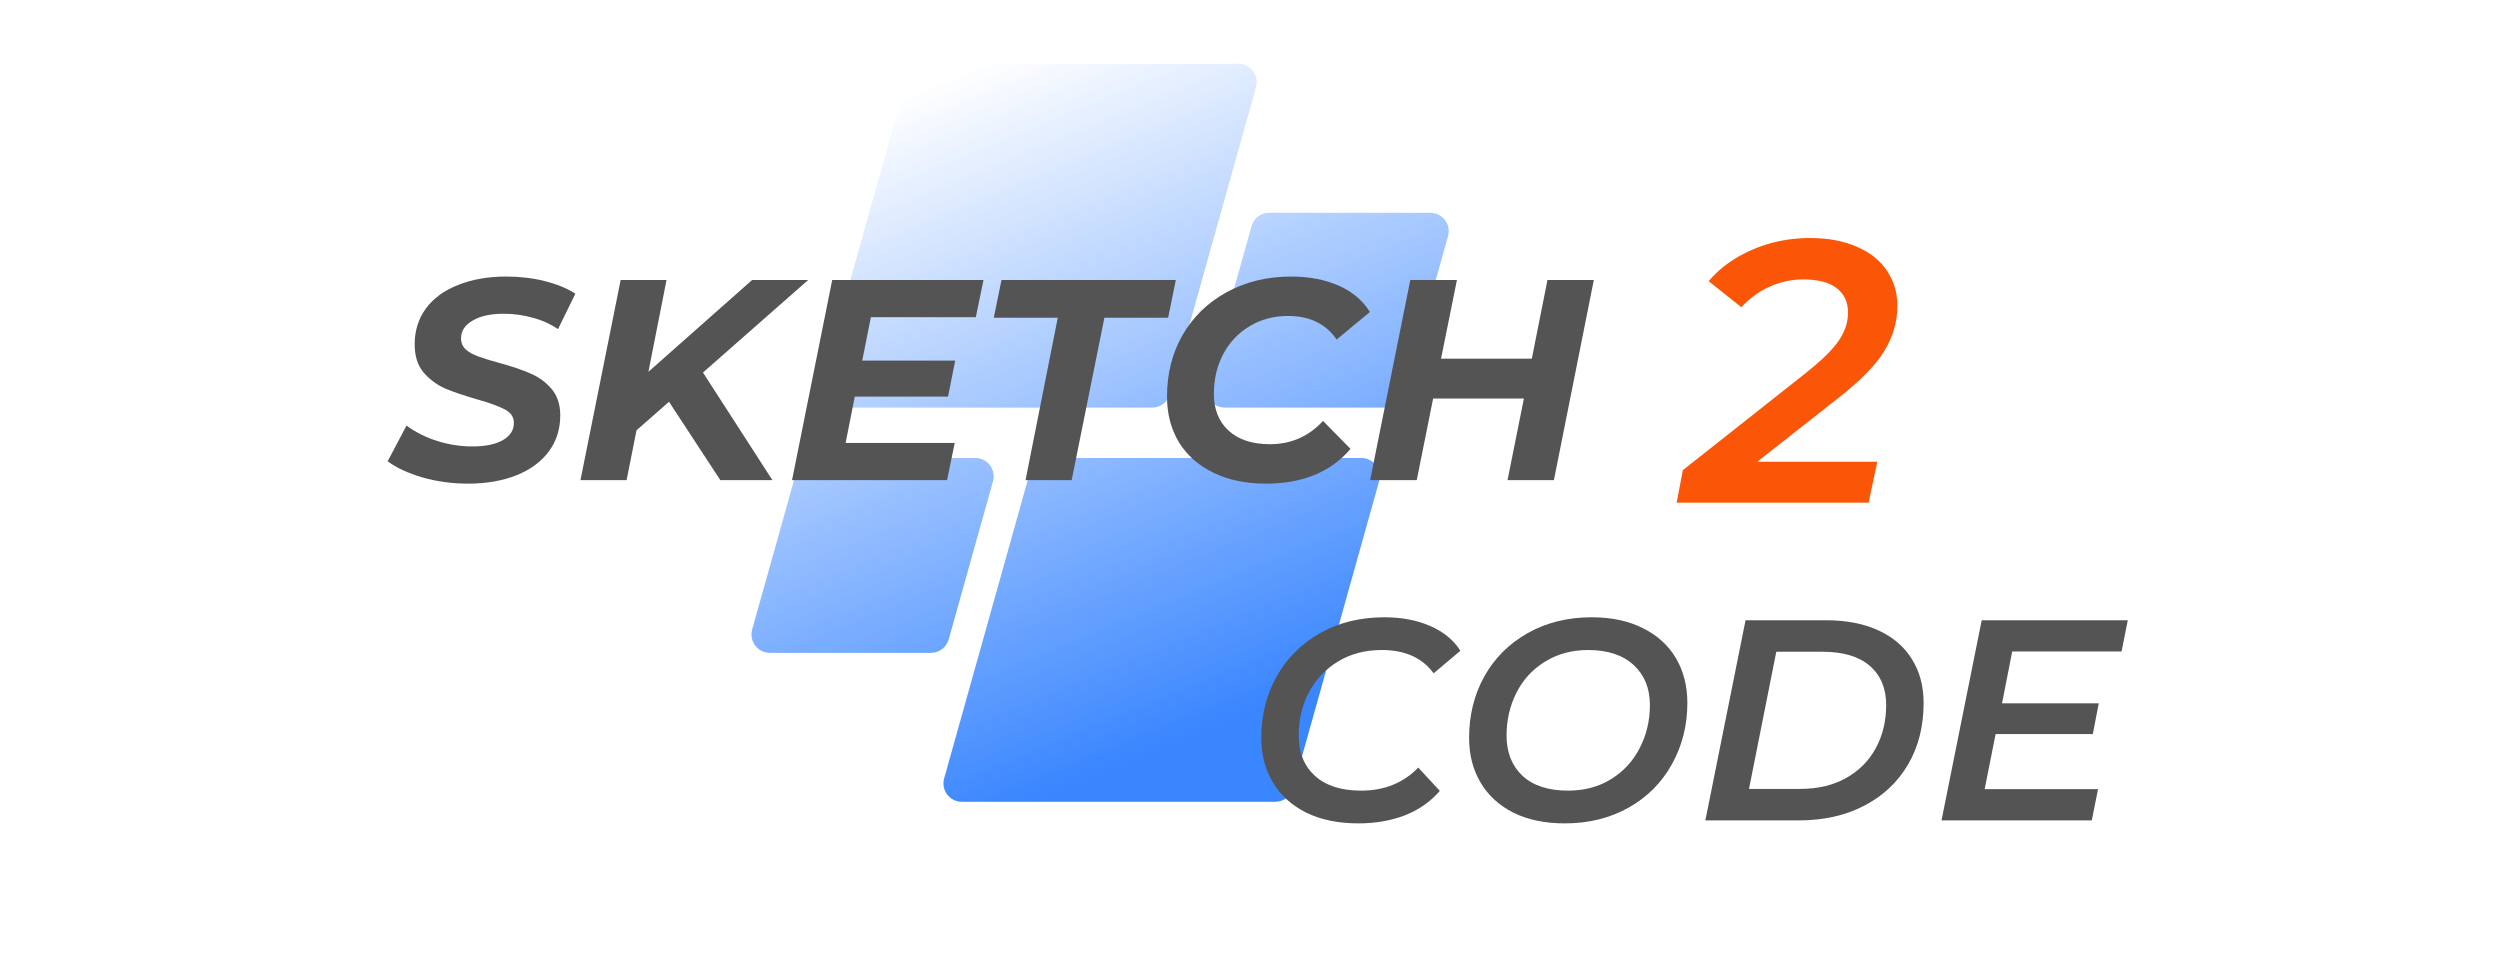
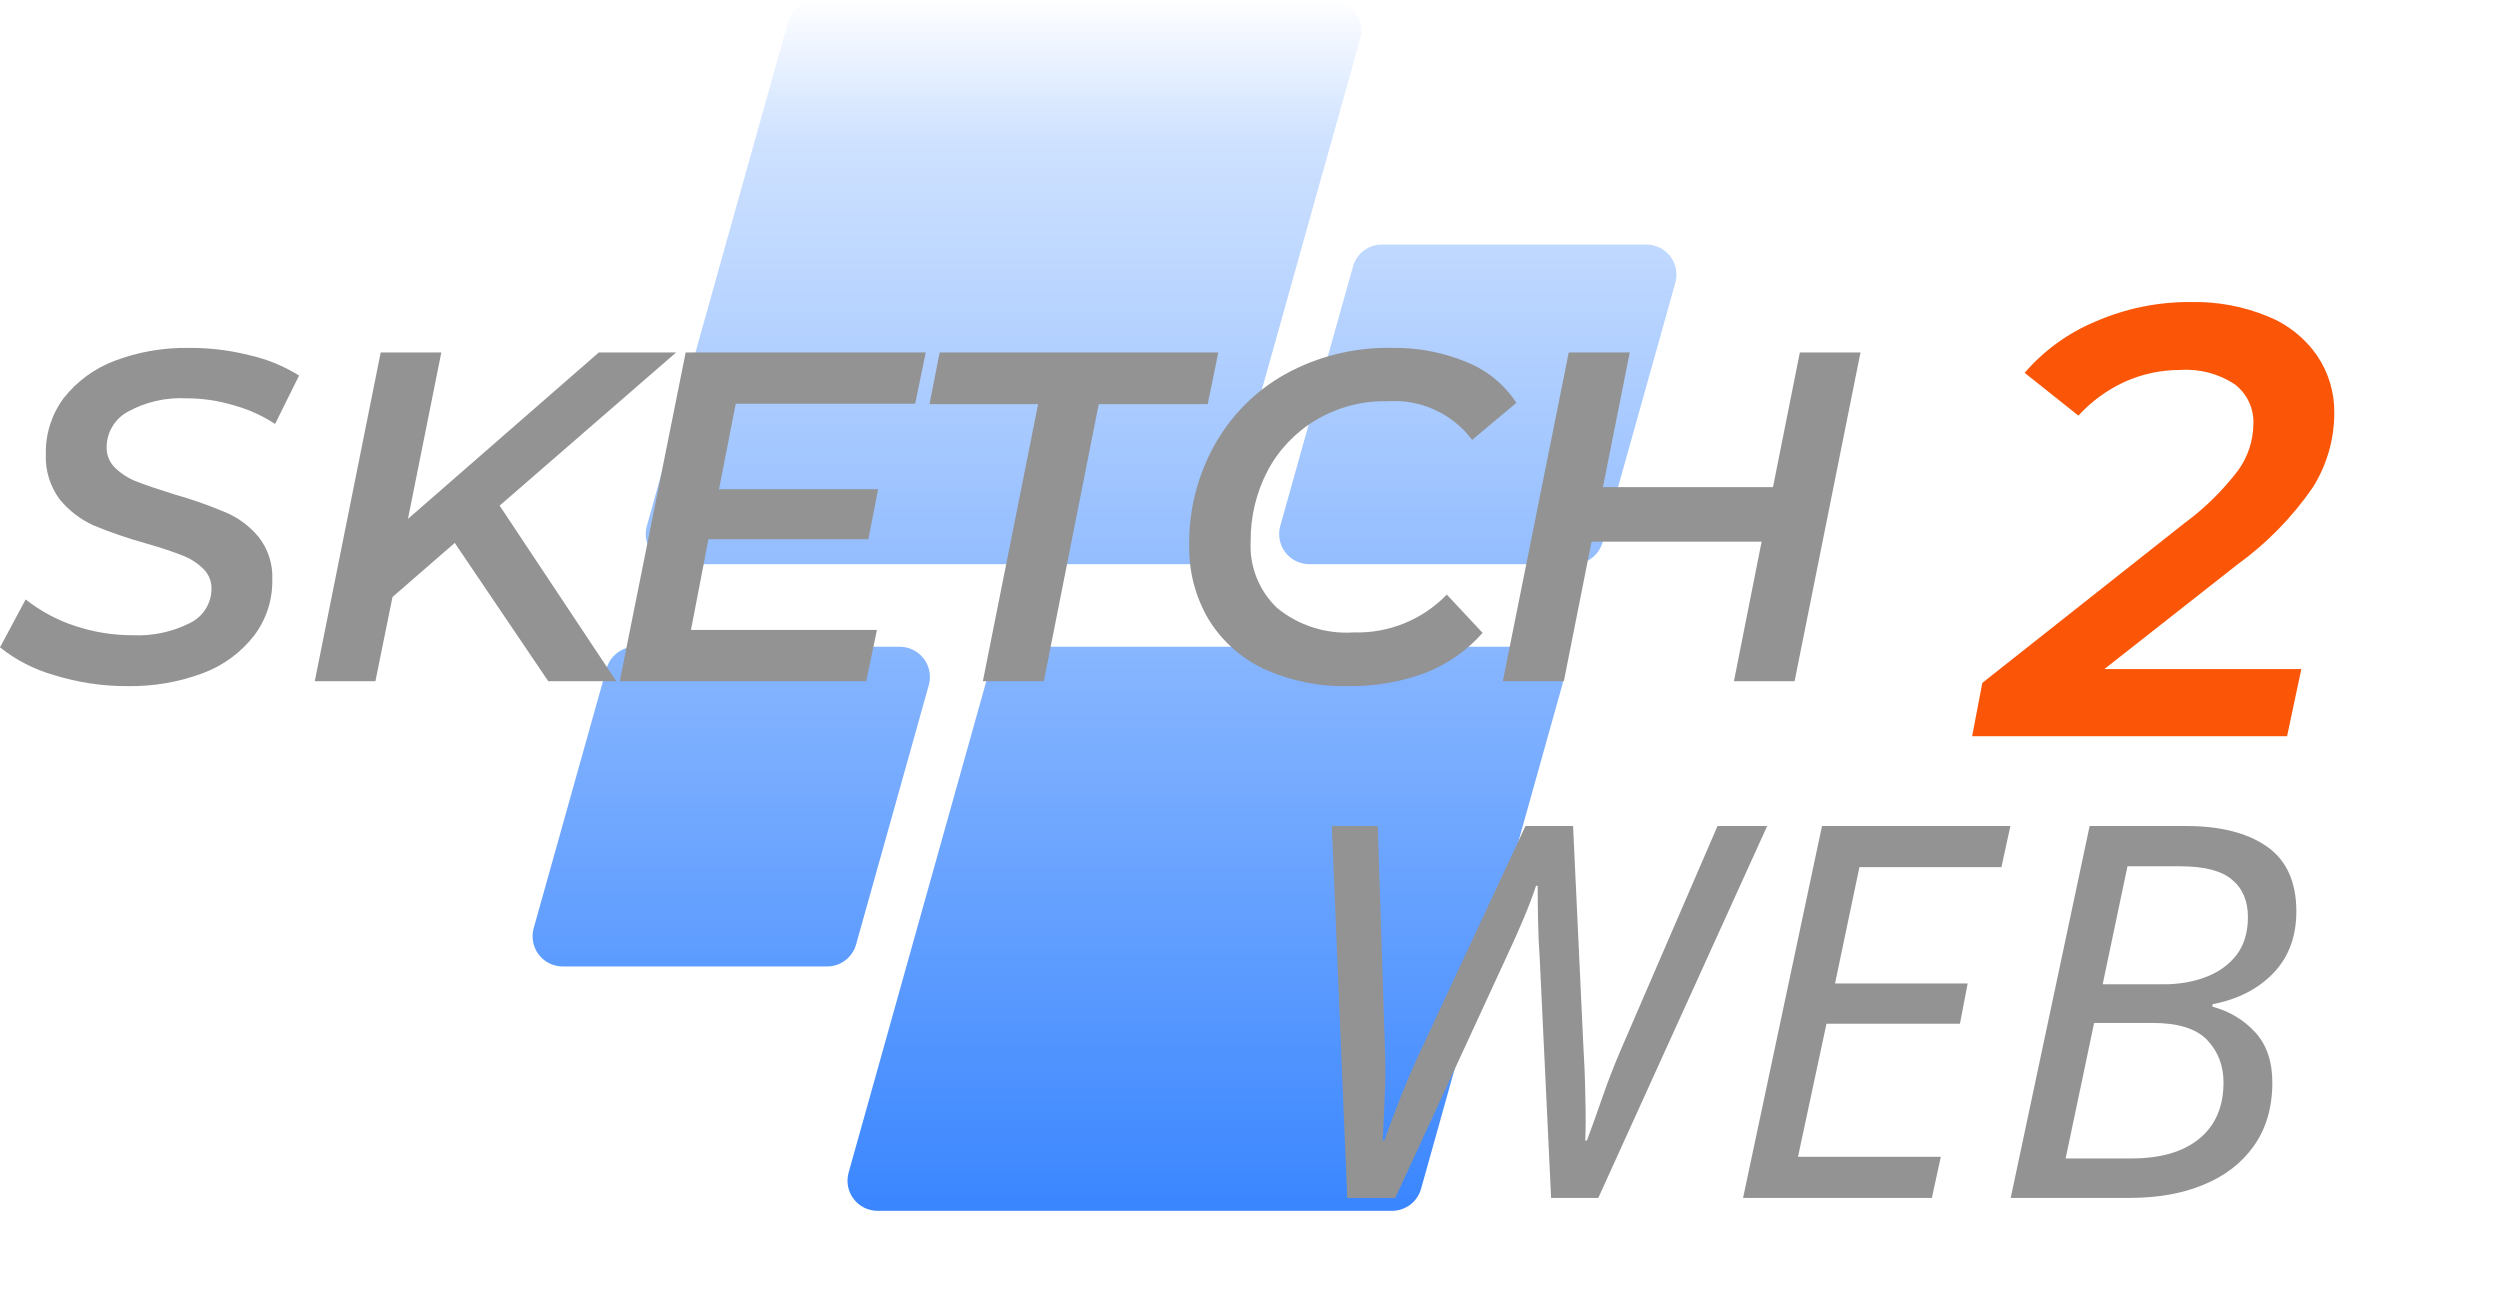
- <svg xmlns="http://www.w3.org/2000/svg" xmlns:xlink="http://www.w3.org/1999/xlink" width="210" zoomAndPan="magnify" viewBox="0 0 157.5 60" height="80" preserveAspectRatio="xMidYMid meet" version="1.0">
+ <svg xmlns="http://www.w3.org/2000/svg" id="logo" width="96" height="50" viewBox="0 0 96 50">
  <defs>
-     <g>
-       <g id="id1" />
-       <g id="id2" />
-       <g id="id3" />
-     </g>
-     <clipPath id="id4">
-       <path d="M 47.176 4.016 L 91.426 4.016 L 91.426 50.516 L 47.176 50.516 Z M 47.176 4.016 " clip-rule="nonzero" />
+     <clipPath id="clip-path">
+       <path id="Trazado_124" data-name="Trazado 124" d="M47.176,4.016h44.25v46.5H47.176Zm0,0" transform="translate(-47.176 -4.016)" />
    </clipPath>
-     <clipPath id="id5">
-       <path d="M 72.594 25.68 L 52.844 25.68 C 52.078 25.68 51.523 24.949 51.73 24.211 L 57.152 4.867 C 57.293 4.367 57.746 4.02 58.266 4.02 L 78.016 4.02 C 78.781 4.02 79.336 4.754 79.129 5.492 L 73.707 24.836 C 73.566 25.336 73.113 25.68 72.594 25.68 Z M 59.766 40.285 L 62.559 30.324 C 62.766 29.586 62.211 28.852 61.445 28.852 L 51.293 28.852 C 50.773 28.852 50.316 29.199 50.18 29.699 L 47.387 39.656 C 47.18 40.395 47.734 41.129 48.5 41.129 L 58.652 41.129 C 59.172 41.129 59.625 40.781 59.766 40.285 Z M 64.902 29.699 L 59.48 49.043 C 59.273 49.781 59.828 50.512 60.594 50.512 L 80.348 50.512 C 80.863 50.512 81.32 50.168 81.461 49.668 L 86.883 30.324 C 87.09 29.586 86.535 28.852 85.77 28.852 L 66.016 28.852 C 65.5 28.852 65.043 29.199 64.902 29.699 Z M 78.848 14.25 L 76.055 24.211 C 75.848 24.949 76.402 25.68 77.168 25.68 L 87.32 25.68 C 87.84 25.68 88.293 25.336 88.434 24.836 L 91.227 14.875 C 91.434 14.137 90.879 13.406 90.113 13.406 L 79.961 13.406 C 79.441 13.406 78.984 13.75 78.848 14.25 Z M 78.848 14.25 " clip-rule="nonzero" />
+     <clipPath id="clip-path-2">
+       <path id="Trazado_123" data-name="Trazado 123" d="M72.594,25.68H52.844a1.156,1.156,0,0,1-1.113-1.469L57.152,4.867a1.158,1.158,0,0,1,1.113-.848h19.75a1.159,1.159,0,0,1,1.113,1.473L73.707,24.836A1.154,1.154,0,0,1,72.594,25.68ZM59.766,40.285l2.793-9.961a1.159,1.159,0,0,0-1.113-1.473H51.293a1.154,1.154,0,0,0-1.113.848l-2.793,9.957A1.159,1.159,0,0,0,48.5,41.129H58.652A1.159,1.159,0,0,0,59.766,40.285ZM64.9,29.7,59.48,49.043a1.156,1.156,0,0,0,1.113,1.469H80.348a1.158,1.158,0,0,0,1.113-.844l5.422-19.344a1.159,1.159,0,0,0-1.113-1.473H66.016A1.161,1.161,0,0,0,64.9,29.7ZM78.848,14.25l-2.793,9.961a1.156,1.156,0,0,0,1.113,1.469H87.32a1.155,1.155,0,0,0,1.113-.844l2.793-9.961a1.156,1.156,0,0,0-1.113-1.469H79.961A1.151,1.151,0,0,0,78.848,14.25Zm0,0" transform="translate(-47.343 -4.02)" />
    </clipPath>
-     <linearGradient x1="114.296" gradientTransform="matrix(0.0928841, 0, 0, 0.0929836, 47.3426, 4.021001)" y1="-47.634" x2="358.611" gradientUnits="userSpaceOnUse" y2="547.607" xlink:type="simple" xlink:actuate="onLoad" id="id6" xlink:show="other">
-       <stop stop-opacity="1" stop-color="rgb(100%, 100%, 100%)" offset="0" />
-       <stop stop-opacity="1" stop-color="rgb(100%, 100%, 100%)" offset="0.062" />
-       <stop stop-opacity="1" stop-color="rgb(99.849%, 99.907%, 100%)" offset="0.094" />
-       <stop stop-opacity="1" stop-color="rgb(99.29%, 99.564%, 100%)" offset="0.098" />
-       <stop stop-opacity="1" stop-color="rgb(98.883%, 99.313%, 100%)" offset="0.102" />
-       <stop stop-opacity="1" stop-color="rgb(98.476%, 99.063%, 100%)" offset="0.105" />
-       <stop stop-opacity="1" stop-color="rgb(98.068%, 98.813%, 100%)" offset="0.109" />
-       <stop stop-opacity="1" stop-color="rgb(97.661%, 98.563%, 100%)" offset="0.113" />
-       <stop stop-opacity="1" stop-color="rgb(97.253%, 98.312%, 100%)" offset="0.117" />
-       <stop stop-opacity="1" stop-color="rgb(96.846%, 98.062%, 100%)" offset="0.121" />
-       <stop stop-opacity="1" stop-color="rgb(96.439%, 97.812%, 100%)" offset="0.125" />
-       <stop stop-opacity="1" stop-color="rgb(96.031%, 97.562%, 100%)" offset="0.129" />
-       <stop stop-opacity="1" stop-color="rgb(95.624%, 97.311%, 100%)" offset="0.133" />
-       <stop stop-opacity="1" stop-color="rgb(95.216%, 97.061%, 100%)" offset="0.137" />
-       <stop stop-opacity="1" stop-color="rgb(94.809%, 96.811%, 100%)" offset="0.141" />
-       <stop stop-opacity="1" stop-color="rgb(94.402%, 96.559%, 100%)" offset="0.145" />
-       <stop stop-opacity="1" stop-color="rgb(93.994%, 96.309%, 100%)" offset="0.148" />
-       <stop stop-opacity="1" stop-color="rgb(93.587%, 96.059%, 100%)" offset="0.152" />
-       <stop stop-opacity="1" stop-color="rgb(93.179%, 95.808%, 100%)" offset="0.156" />
-       <stop stop-opacity="1" stop-color="rgb(92.772%, 95.558%, 100%)" offset="0.16" />
-       <stop stop-opacity="1" stop-color="rgb(92.365%, 95.308%, 100%)" offset="0.164" />
-       <stop stop-opacity="1" stop-color="rgb(91.957%, 95.058%, 100%)" offset="0.168" />
-       <stop stop-opacity="1" stop-color="rgb(91.551%, 94.807%, 100%)" offset="0.172" />
-       <stop stop-opacity="1" stop-color="rgb(91.144%, 94.557%, 100%)" offset="0.176" />
-       <stop stop-opacity="1" stop-color="rgb(90.736%, 94.307%, 100%)" offset="0.18" />
-       <stop stop-opacity="1" stop-color="rgb(90.329%, 94.057%, 100%)" offset="0.184" />
-       <stop stop-opacity="1" stop-color="rgb(89.922%, 93.806%, 100%)" offset="0.188" />
-       <stop stop-opacity="1" stop-color="rgb(89.514%, 93.556%, 100%)" offset="0.191" />
-       <stop stop-opacity="1" stop-color="rgb(89.107%, 93.306%, 100%)" offset="0.195" />
-       <stop stop-opacity="1" stop-color="rgb(88.699%, 93.056%, 100%)" offset="0.199" />
-       <stop stop-opacity="1" stop-color="rgb(88.292%, 92.805%, 100%)" offset="0.203" />
-       <stop stop-opacity="1" stop-color="rgb(87.885%, 92.555%, 100%)" offset="0.207" />
-       <stop stop-opacity="1" stop-color="rgb(87.477%, 92.305%, 100%)" offset="0.211" />
-       <stop stop-opacity="1" stop-color="rgb(87.07%, 92.053%, 100%)" offset="0.215" />
-       <stop stop-opacity="1" stop-color="rgb(86.662%, 91.803%, 100%)" offset="0.219" />
-       <stop stop-opacity="1" stop-color="rgb(86.255%, 91.553%, 100%)" offset="0.223" />
-       <stop stop-opacity="1" stop-color="rgb(85.847%, 91.302%, 100%)" offset="0.227" />
-       <stop stop-opacity="1" stop-color="rgb(85.44%, 91.052%, 100%)" offset="0.23" />
-       <stop stop-opacity="1" stop-color="rgb(85.033%, 90.802%, 100%)" offset="0.234" />
-       <stop stop-opacity="1" stop-color="rgb(84.625%, 90.552%, 100%)" offset="0.238" />
-       <stop stop-opacity="1" stop-color="rgb(84.218%, 90.302%, 100%)" offset="0.242" />
-       <stop stop-opacity="1" stop-color="rgb(83.81%, 90.051%, 100%)" offset="0.246" />
-       <stop stop-opacity="1" stop-color="rgb(83.403%, 89.801%, 100%)" offset="0.25" />
-       <stop stop-opacity="1" stop-color="rgb(82.996%, 89.551%, 100%)" offset="0.254" />
-       <stop stop-opacity="1" stop-color="rgb(82.588%, 89.301%, 100%)" offset="0.258" />
-       <stop stop-opacity="1" stop-color="rgb(82.181%, 89.05%, 100%)" offset="0.262" />
-       <stop stop-opacity="1" stop-color="rgb(81.773%, 88.8%, 100%)" offset="0.266" />
-       <stop stop-opacity="1" stop-color="rgb(81.366%, 88.55%, 100%)" offset="0.27" />
-       <stop stop-opacity="1" stop-color="rgb(80.959%, 88.3%, 100%)" offset="0.273" />
-       <stop stop-opacity="1" stop-color="rgb(80.551%, 88.049%, 100%)" offset="0.277" />
-       <stop stop-opacity="1" stop-color="rgb(80.144%, 87.799%, 100%)" offset="0.281" />
-       <stop stop-opacity="1" stop-color="rgb(79.736%, 87.549%, 100%)" offset="0.285" />
-       <stop stop-opacity="1" stop-color="rgb(79.329%, 87.299%, 100%)" offset="0.289" />
-       <stop stop-opacity="1" stop-color="rgb(78.922%, 87.047%, 100%)" offset="0.293" />
-       <stop stop-opacity="1" stop-color="rgb(78.514%, 86.797%, 100%)" offset="0.297" />
-       <stop stop-opacity="1" stop-color="rgb(78.107%, 86.546%, 100%)" offset="0.301" />
-       <stop stop-opacity="1" stop-color="rgb(77.699%, 86.296%, 100%)" offset="0.305" />
-       <stop stop-opacity="1" stop-color="rgb(77.292%, 86.046%, 100%)" offset="0.309" />
-       <stop stop-opacity="1" stop-color="rgb(76.884%, 85.796%, 100%)" offset="0.312" />
-       <stop stop-opacity="1" stop-color="rgb(76.477%, 85.545%, 100%)" offset="0.316" />
-       <stop stop-opacity="1" stop-color="rgb(76.071%, 85.295%, 100%)" offset="0.32" />
-       <stop stop-opacity="1" stop-color="rgb(75.664%, 85.045%, 100%)" offset="0.324" />
-       <stop stop-opacity="1" stop-color="rgb(75.256%, 84.795%, 100%)" offset="0.328" />
-       <stop stop-opacity="1" stop-color="rgb(74.849%, 84.544%, 100%)" offset="0.332" />
-       <stop stop-opacity="1" stop-color="rgb(74.442%, 84.294%, 100%)" offset="0.336" />
-       <stop stop-opacity="1" stop-color="rgb(74.034%, 84.044%, 100%)" offset="0.34" />
-       <stop stop-opacity="1" stop-color="rgb(73.627%, 83.794%, 100%)" offset="0.344" />
-       <stop stop-opacity="1" stop-color="rgb(73.219%, 83.543%, 100%)" offset="0.348" />
-       <stop stop-opacity="1" stop-color="rgb(72.812%, 83.293%, 100%)" offset="0.352" />
-       <stop stop-opacity="1" stop-color="rgb(72.404%, 83.043%, 100%)" offset="0.355" />
-       <stop stop-opacity="1" stop-color="rgb(71.997%, 82.793%, 100%)" offset="0.359" />
-       <stop stop-opacity="1" stop-color="rgb(71.59%, 82.541%, 100%)" offset="0.363" />
-       <stop stop-opacity="1" stop-color="rgb(71.182%, 82.291%, 100%)" offset="0.367" />
-       <stop stop-opacity="1" stop-color="rgb(70.775%, 82.04%, 100%)" offset="0.371" />
-       <stop stop-opacity="1" stop-color="rgb(70.367%, 81.79%, 100%)" offset="0.375" />
-       <stop stop-opacity="1" stop-color="rgb(69.96%, 81.54%, 100%)" offset="0.379" />
-       <stop stop-opacity="1" stop-color="rgb(69.553%, 81.29%, 100%)" offset="0.383" />
-       <stop stop-opacity="1" stop-color="rgb(69.145%, 81.039%, 100%)" offset="0.387" />
-       <stop stop-opacity="1" stop-color="rgb(68.738%, 80.789%, 100%)" offset="0.391" />
-       <stop stop-opacity="1" stop-color="rgb(68.33%, 80.539%, 100%)" offset="0.395" />
-       <stop stop-opacity="1" stop-color="rgb(67.923%, 80.289%, 100%)" offset="0.398" />
-       <stop stop-opacity="1" stop-color="rgb(67.516%, 80.038%, 100%)" offset="0.402" />
-       <stop stop-opacity="1" stop-color="rgb(67.108%, 79.788%, 100%)" offset="0.406" />
-       <stop stop-opacity="1" stop-color="rgb(66.701%, 79.538%, 100%)" offset="0.41" />
-       <stop stop-opacity="1" stop-color="rgb(66.293%, 79.288%, 100%)" offset="0.414" />
-       <stop stop-opacity="1" stop-color="rgb(65.886%, 79.037%, 100%)" offset="0.418" />
-       <stop stop-opacity="1" stop-color="rgb(65.479%, 78.787%, 100%)" offset="0.422" />
-       <stop stop-opacity="1" stop-color="rgb(65.071%, 78.537%, 100%)" offset="0.426" />
-       <stop stop-opacity="1" stop-color="rgb(64.664%, 78.287%, 100%)" offset="0.43" />
-       <stop stop-opacity="1" stop-color="rgb(64.256%, 78.036%, 100%)" offset="0.434" />
-       <stop stop-opacity="1" stop-color="rgb(63.849%, 77.786%, 100%)" offset="0.438" />
-       <stop stop-opacity="1" stop-color="rgb(63.441%, 77.534%, 100%)" offset="0.441" />
-       <stop stop-opacity="1" stop-color="rgb(63.034%, 77.284%, 100%)" offset="0.445" />
-       <stop stop-opacity="1" stop-color="rgb(62.627%, 77.034%, 100%)" offset="0.449" />
-       <stop stop-opacity="1" stop-color="rgb(62.219%, 76.784%, 100%)" offset="0.453" />
-       <stop stop-opacity="1" stop-color="rgb(61.812%, 76.534%, 100%)" offset="0.457" />
-       <stop stop-opacity="1" stop-color="rgb(61.404%, 76.283%, 100%)" offset="0.461" />
-       <stop stop-opacity="1" stop-color="rgb(60.997%, 76.033%, 100%)" offset="0.465" />
-       <stop stop-opacity="1" stop-color="rgb(60.591%, 75.783%, 100%)" offset="0.469" />
-       <stop stop-opacity="1" stop-color="rgb(60.184%, 75.533%, 100%)" offset="0.473" />
-       <stop stop-opacity="1" stop-color="rgb(59.776%, 75.282%, 100%)" offset="0.477" />
-       <stop stop-opacity="1" stop-color="rgb(59.369%, 75.032%, 100%)" offset="0.48" />
-       <stop stop-opacity="1" stop-color="rgb(58.961%, 74.782%, 100%)" offset="0.484" />
-       <stop stop-opacity="1" stop-color="rgb(58.554%, 74.532%, 100%)" offset="0.488" />
-       <stop stop-opacity="1" stop-color="rgb(58.147%, 74.281%, 100%)" offset="0.492" />
-       <stop stop-opacity="1" stop-color="rgb(57.739%, 74.031%, 100%)" offset="0.496" />
-       <stop stop-opacity="1" stop-color="rgb(57.332%, 73.781%, 100%)" offset="0.5" />
-       <stop stop-opacity="1" stop-color="rgb(56.924%, 73.531%, 100%)" offset="0.504" />
-       <stop stop-opacity="1" stop-color="rgb(56.517%, 73.28%, 100%)" offset="0.508" />
-       <stop stop-opacity="1" stop-color="rgb(56.11%, 73.029%, 100%)" offset="0.512" />
-       <stop stop-opacity="1" stop-color="rgb(55.702%, 72.778%, 100%)" offset="0.516" />
-       <stop stop-opacity="1" stop-color="rgb(55.295%, 72.528%, 100%)" offset="0.52" />
-       <stop stop-opacity="1" stop-color="rgb(54.887%, 72.278%, 100%)" offset="0.523" />
-       <stop stop-opacity="1" stop-color="rgb(54.48%, 72.028%, 100%)" offset="0.527" />
-       <stop stop-opacity="1" stop-color="rgb(54.073%, 71.777%, 100%)" offset="0.531" />
-       <stop stop-opacity="1" stop-color="rgb(53.665%, 71.527%, 100%)" offset="0.535" />
-       <stop stop-opacity="1" stop-color="rgb(53.258%, 71.277%, 100%)" offset="0.539" />
-       <stop stop-opacity="1" stop-color="rgb(52.85%, 71.027%, 100%)" offset="0.543" />
-       <stop stop-opacity="1" stop-color="rgb(52.443%, 70.776%, 100%)" offset="0.547" />
-       <stop stop-opacity="1" stop-color="rgb(52.036%, 70.526%, 100%)" offset="0.551" />
-       <stop stop-opacity="1" stop-color="rgb(51.628%, 70.276%, 100%)" offset="0.555" />
-       <stop stop-opacity="1" stop-color="rgb(51.221%, 70.026%, 100%)" offset="0.559" />
-       <stop stop-opacity="1" stop-color="rgb(50.813%, 69.775%, 100%)" offset="0.562" />
-       <stop stop-opacity="1" stop-color="rgb(50.406%, 69.525%, 100%)" offset="0.566" />
-       <stop stop-opacity="1" stop-color="rgb(49.998%, 69.275%, 100%)" offset="0.57" />
-       <stop stop-opacity="1" stop-color="rgb(49.591%, 69.025%, 100%)" offset="0.574" />
-       <stop stop-opacity="1" stop-color="rgb(49.184%, 68.774%, 100%)" offset="0.578" />
-       <stop stop-opacity="1" stop-color="rgb(48.776%, 68.524%, 100%)" offset="0.582" />
-       <stop stop-opacity="1" stop-color="rgb(48.369%, 68.274%, 100%)" offset="0.586" />
-       <stop stop-opacity="1" stop-color="rgb(47.961%, 68.022%, 100%)" offset="0.59" />
-       <stop stop-opacity="1" stop-color="rgb(47.554%, 67.772%, 100%)" offset="0.594" />
-       <stop stop-opacity="1" stop-color="rgb(47.147%, 67.522%, 100%)" offset="0.598" />
-       <stop stop-opacity="1" stop-color="rgb(46.739%, 67.271%, 100%)" offset="0.602" />
-       <stop stop-opacity="1" stop-color="rgb(46.332%, 67.021%, 100%)" offset="0.605" />
-       <stop stop-opacity="1" stop-color="rgb(45.924%, 66.771%, 100%)" offset="0.609" />
-       <stop stop-opacity="1" stop-color="rgb(45.517%, 66.521%, 100%)" offset="0.613" />
-       <stop stop-opacity="1" stop-color="rgb(45.111%, 66.27%, 100%)" offset="0.617" />
-       <stop stop-opacity="1" stop-color="rgb(44.704%, 66.02%, 100%)" offset="0.621" />
-       <stop stop-opacity="1" stop-color="rgb(44.296%, 65.77%, 100%)" offset="0.625" />
-       <stop stop-opacity="1" stop-color="rgb(43.889%, 65.52%, 100%)" offset="0.629" />
-       <stop stop-opacity="1" stop-color="rgb(43.481%, 65.269%, 100%)" offset="0.633" />
-       <stop stop-opacity="1" stop-color="rgb(43.074%, 65.019%, 100%)" offset="0.637" />
-       <stop stop-opacity="1" stop-color="rgb(42.667%, 64.769%, 100%)" offset="0.641" />
-       <stop stop-opacity="1" stop-color="rgb(42.259%, 64.519%, 100%)" offset="0.645" />
-       <stop stop-opacity="1" stop-color="rgb(41.852%, 64.268%, 100%)" offset="0.648" />
-       <stop stop-opacity="1" stop-color="rgb(41.444%, 64.018%, 100%)" offset="0.652" />
-       <stop stop-opacity="1" stop-color="rgb(41.037%, 63.768%, 100%)" offset="0.656" />
-       <stop stop-opacity="1" stop-color="rgb(40.63%, 63.516%, 100%)" offset="0.66" />
-       <stop stop-opacity="1" stop-color="rgb(40.222%, 63.266%, 100%)" offset="0.664" />
-       <stop stop-opacity="1" stop-color="rgb(39.815%, 63.016%, 100%)" offset="0.668" />
-       <stop stop-opacity="1" stop-color="rgb(39.407%, 62.766%, 100%)" offset="0.672" />
-       <stop stop-opacity="1" stop-color="rgb(39%, 62.515%, 100%)" offset="0.676" />
-       <stop stop-opacity="1" stop-color="rgb(38.593%, 62.265%, 100%)" offset="0.68" />
-       <stop stop-opacity="1" stop-color="rgb(38.185%, 62.015%, 100%)" offset="0.684" />
-       <stop stop-opacity="1" stop-color="rgb(37.778%, 61.765%, 100%)" offset="0.688" />
-       <stop stop-opacity="1" stop-color="rgb(37.37%, 61.514%, 100%)" offset="0.691" />
-       <stop stop-opacity="1" stop-color="rgb(36.963%, 61.264%, 100%)" offset="0.695" />
-       <stop stop-opacity="1" stop-color="rgb(36.555%, 61.014%, 100%)" offset="0.699" />
-       <stop stop-opacity="1" stop-color="rgb(36.148%, 60.764%, 100%)" offset="0.703" />
-       <stop stop-opacity="1" stop-color="rgb(35.741%, 60.513%, 100%)" offset="0.707" />
-       <stop stop-opacity="1" stop-color="rgb(35.333%, 60.263%, 100%)" offset="0.711" />
-       <stop stop-opacity="1" stop-color="rgb(34.926%, 60.013%, 100%)" offset="0.715" />
-       <stop stop-opacity="1" stop-color="rgb(34.518%, 59.763%, 100%)" offset="0.719" />
-       <stop stop-opacity="1" stop-color="rgb(34.111%, 59.512%, 100%)" offset="0.723" />
-       <stop stop-opacity="1" stop-color="rgb(33.704%, 59.262%, 100%)" offset="0.727" />
-       <stop stop-opacity="1" stop-color="rgb(33.296%, 59.012%, 100%)" offset="0.73" />
-       <stop stop-opacity="1" stop-color="rgb(32.889%, 58.762%, 100%)" offset="0.734" />
-       <stop stop-opacity="1" stop-color="rgb(32.481%, 58.51%, 100%)" offset="0.738" />
-       <stop stop-opacity="1" stop-color="rgb(32.074%, 58.26%, 100%)" offset="0.742" />
-       <stop stop-opacity="1" stop-color="rgb(31.667%, 58.009%, 100%)" offset="0.746" />
-       <stop stop-opacity="1" stop-color="rgb(31.259%, 57.759%, 100%)" offset="0.75" />
-       <stop stop-opacity="1" stop-color="rgb(30.852%, 57.509%, 100%)" offset="0.754" />
-       <stop stop-opacity="1" stop-color="rgb(30.444%, 57.259%, 100%)" offset="0.758" />
-       <stop stop-opacity="1" stop-color="rgb(30.037%, 57.008%, 100%)" offset="0.762" />
-       <stop stop-opacity="1" stop-color="rgb(29.631%, 56.758%, 100%)" offset="0.766" />
-       <stop stop-opacity="1" stop-color="rgb(29.224%, 56.508%, 100%)" offset="0.77" />
-       <stop stop-opacity="1" stop-color="rgb(28.816%, 56.258%, 100%)" offset="0.773" />
-       <stop stop-opacity="1" stop-color="rgb(28.409%, 56.007%, 100%)" offset="0.777" />
-       <stop stop-opacity="1" stop-color="rgb(28.001%, 55.757%, 100%)" offset="0.781" />
-       <stop stop-opacity="1" stop-color="rgb(27.594%, 55.507%, 100%)" offset="0.785" />
-       <stop stop-opacity="1" stop-color="rgb(27.187%, 55.257%, 100%)" offset="0.789" />
-       <stop stop-opacity="1" stop-color="rgb(26.779%, 55.006%, 100%)" offset="0.793" />
-       <stop stop-opacity="1" stop-color="rgb(26.372%, 54.756%, 100%)" offset="0.797" />
-       <stop stop-opacity="1" stop-color="rgb(25.964%, 54.506%, 100%)" offset="0.801" />
-       <stop stop-opacity="1" stop-color="rgb(25.557%, 54.256%, 100%)" offset="0.805" />
-       <stop stop-opacity="1" stop-color="rgb(25.15%, 54.004%, 100%)" offset="0.809" />
-       <stop stop-opacity="1" stop-color="rgb(24.742%, 53.754%, 100%)" offset="0.812" />
-       <stop stop-opacity="1" stop-color="rgb(24.335%, 53.503%, 100%)" offset="0.816" />
-       <stop stop-opacity="1" stop-color="rgb(23.927%, 53.253%, 100%)" offset="0.82" />
-       <stop stop-opacity="1" stop-color="rgb(23.52%, 53.003%, 100%)" offset="0.824" />
-       <stop stop-opacity="1" stop-color="rgb(23.112%, 52.753%, 100%)" offset="0.828" />
-       <stop stop-opacity="1" stop-color="rgb(22.905%, 52.626%, 100%)" offset="0.832" />
-       <stop stop-opacity="1" stop-color="rgb(22.699%, 52.499%, 100%)" offset="0.836" />
-       <stop stop-opacity="1" stop-color="rgb(22.699%, 52.499%, 100%)" offset="0.844" />
-       <stop stop-opacity="1" stop-color="rgb(22.699%, 52.499%, 100%)" offset="0.875" />
-       <stop stop-opacity="1" stop-color="rgb(22.699%, 52.499%, 100%)" offset="1" />
+     <linearGradient id="linear-gradient" x1="0.5" x2="0.5" y2="1" gradientUnits="objectBoundingBox">
+       <stop offset="0" stop-color="#fff" />
+       <stop offset="0.113" stop-color="#cfe2ff" />
+       <stop offset="1" stop-color="#3a86ff" />
    </linearGradient>
  </defs>
-   <g clip-path="url(#id4)">
-     <g clip-path="url(#id5)">
-       <path fill="url(#id6)" d="M 47.18 4.02 L 47.18 50.512 L 91.426 50.512 L 91.426 4.02 Z M 47.18 4.02 " fill-rule="nonzero" />
+   <g id="Grupo_5" data-name="Grupo 5" transform="translate(20.283)" clip-path="url(#clip-path)">
+     <g id="Grupo_4" data-name="Grupo 4" transform="translate(0.167 0.004)" clip-path="url(#clip-path-2)">
+       <path id="Trazado_122" data-name="Trazado 122" d="M47.18,4.02V50.512H91.426V4.02Zm0,0" transform="translate(-47.343 -4.02)" fill="url(#linear-gradient)" />
    </g>
  </g>
-   <g fill="rgb(32.939%, 32.939%, 32.939%)" fill-opacity="1">
-     <g transform="translate(24.56208, 30.2503)">
-       <g>
-         <path d="M 4.922 0.219 C 3.922 0.219 2.961 0.086 2.047 -0.172 C 1.141 -0.441 0.41 -0.781 -0.141 -1.188 L 1.047 -3.438 C 1.617 -3.02 2.266 -2.695 2.984 -2.469 C 3.711 -2.238 4.453 -2.125 5.203 -2.125 C 6.004 -2.125 6.641 -2.254 7.109 -2.516 C 7.578 -2.785 7.812 -3.148 7.812 -3.609 C 7.812 -3.973 7.625 -4.254 7.25 -4.453 C 6.883 -4.648 6.297 -4.863 5.484 -5.094 C 4.66 -5.332 3.988 -5.562 3.469 -5.781 C 2.957 -6.008 2.508 -6.344 2.125 -6.781 C 1.75 -7.227 1.562 -7.82 1.562 -8.562 C 1.562 -9.414 1.797 -10.164 2.266 -10.812 C 2.742 -11.457 3.422 -11.953 4.297 -12.297 C 5.172 -12.648 6.18 -12.828 7.328 -12.828 C 8.18 -12.828 8.984 -12.734 9.734 -12.547 C 10.492 -12.359 11.145 -12.094 11.688 -11.75 L 10.594 -9.516 C 10.125 -9.836 9.594 -10.078 9 -10.234 C 8.414 -10.398 7.805 -10.484 7.172 -10.484 C 6.336 -10.484 5.68 -10.336 5.203 -10.047 C 4.723 -9.766 4.484 -9.395 4.484 -8.938 C 4.484 -8.656 4.582 -8.422 4.781 -8.234 C 4.988 -8.055 5.25 -7.91 5.562 -7.797 C 5.875 -7.68 6.312 -7.547 6.875 -7.391 C 7.688 -7.172 8.348 -6.945 8.859 -6.719 C 9.379 -6.5 9.82 -6.176 10.188 -5.75 C 10.551 -5.32 10.734 -4.766 10.734 -4.078 C 10.734 -3.211 10.492 -2.457 10.016 -1.812 C 9.535 -1.164 8.859 -0.664 7.984 -0.312 C 7.109 0.039 6.086 0.219 4.922 0.219 Z M 4.922 0.219 " />
+   <g id="Grupo_8" data-name="Grupo 8" transform="translate(0 13.362)">
+     <g id="Grupo_7" data-name="Grupo 7">
+       <g id="Grupo_6" data-name="Grupo 6">
+         <path id="Trazado_125" data-name="Trazado 125" d="M4.875.188A9.322,9.322,0,0,1,2.063-.234,5.9,5.9,0,0,1-.016-1.3L.969-3.141A6.12,6.12,0,0,0,2.859-2.125a6.98,6.98,0,0,0,2.219.359,4.416,4.416,0,0,0,2.2-.469,1.467,1.467,0,0,0,.828-1.312,1.038,1.038,0,0,0-.328-.781,2.3,2.3,0,0,0-.828-.516c-.336-.133-.793-.285-1.375-.453a17.476,17.476,0,0,1-2-.687,3.615,3.615,0,0,1-1.3-1,2.725,2.725,0,0,1-.531-1.75,3.472,3.472,0,0,1,.688-2.141A4.512,4.512,0,0,1,4.375-12.3a7.71,7.71,0,0,1,2.875-.5,9.261,9.261,0,0,1,2.313.281,6.174,6.174,0,0,1,1.906.781l-.922,1.859a5.6,5.6,0,0,0-1.594-.719,6.332,6.332,0,0,0-1.828-.266,4.2,4.2,0,0,0-2.234.516,1.552,1.552,0,0,0-.812,1.359,1.072,1.072,0,0,0,.344.813,2.441,2.441,0,0,0,.828.516c.32.125.8.289,1.422.484A16.6,16.6,0,0,1,8.609-6.5a3.328,3.328,0,0,1,1.3.953,2.465,2.465,0,0,1,.531,1.641,3.45,3.45,0,0,1-.7,2.156A4.459,4.459,0,0,1,7.781-.312,7.894,7.894,0,0,1,4.875.188Zm0,0" transform="translate(0.016 12.797)" fill="#939393" />
      </g>
    </g>
  </g>
-   <g fill="rgb(32.939%, 32.939%, 32.939%)" fill-opacity="1">
-     <g transform="translate(36.05358, 30.2503)">
-       <g>
-         <path d="M 8.234 -6.781 L 12.609 0 L 9.328 0 L 6.094 -4.938 L 4.047 -3.141 L 3.422 0 L 0.516 0 L 3.047 -12.609 L 5.938 -12.609 L 4.797 -6.828 L 11.328 -12.609 L 14.859 -12.609 Z M 8.234 -6.781 " />
+   <g id="Grupo_11" data-name="Grupo 11" transform="translate(12.087 13.534)">
+     <g id="Grupo_10" data-name="Grupo 10">
+       <g id="Grupo_9" data-name="Grupo 9">
+         <path id="Trazado_126" data-name="Trazado 126" d="M7.828-6.75,12.313,0H9.7L6.109-5.312,3.719-3.234,3.063,0H.734L3.266-12.625H5.594L4.313-6.234l7.328-6.391h2.969L7.859-6.766Zm0,0" transform="translate(-0.734 12.625)" fill="#939393" />
      </g>
    </g>
  </g>
-   <g fill="rgb(32.939%, 32.939%, 32.939%)" fill-opacity="1">
-     <g transform="translate(49.38227, 30.2503)">
-       <g>
-         <path d="M 5.484 -10.266 L 4.938 -7.531 L 10.797 -7.531 L 10.344 -5.266 L 4.469 -5.266 L 3.891 -2.344 L 10.766 -2.344 L 10.281 0 L 0.516 0 L 3.047 -12.609 L 12.578 -12.609 L 12.094 -10.266 Z M 5.484 -10.266 " />
+   <g id="Grupo_14" data-name="Grupo 14" transform="translate(23.798 13.534)">
+     <g id="Grupo_13" data-name="Grupo 13">
+       <g id="Grupo_12" data-name="Grupo 12">
+         <path id="Trazado_127" data-name="Trazado 127" d="M5.188-10.656,4.547-7.375h6.109l-.375,1.922H4.141L3.469-1.969h7.141L10.2,0H.734L3.266-12.625h9.219l-.406,1.969Zm0,0" transform="translate(-0.734 12.625)" fill="#939393" />
      </g>
    </g>
  </g>
-   <g fill="rgb(32.939%, 32.939%, 32.939%)" fill-opacity="1">
-     <g transform="translate(61.46816, 30.2503)">
-       <g>
-         <path d="M 5.172 -10.234 L 1.141 -10.234 L 1.625 -12.609 L 12.609 -12.609 L 12.125 -10.234 L 8.109 -10.234 L 6.047 0 L 3.141 0 Z M 5.172 -10.234 " />
+   <g id="Grupo_17" data-name="Grupo 17" transform="translate(35.692 13.534)">
+     <g id="Grupo_16" data-name="Grupo 16">
+       <g id="Grupo_15" data-name="Grupo 15">
+         <path id="Trazado_128" data-name="Trazado 128" d="M5.422-10.641H1.25l.391-1.984h10.7l-.406,1.984H7.75L5.641,0H3.3Zm0,0" transform="translate(-1.25 12.625)" fill="#939393" />
      </g>
    </g>
  </g>
-   <g fill="rgb(32.939%, 32.939%, 32.939%)" fill-opacity="1">
-     <g transform="translate(72.59941, 30.2503)">
-       <g>
-         <path d="M 7.156 0.219 C 5.895 0.219 4.789 -0.008 3.844 -0.469 C 2.906 -0.926 2.18 -1.566 1.672 -2.391 C 1.172 -3.223 0.922 -4.18 0.922 -5.266 C 0.922 -6.691 1.242 -7.977 1.891 -9.125 C 2.547 -10.27 3.469 -11.172 4.656 -11.828 C 5.852 -12.492 7.219 -12.828 8.75 -12.828 C 9.883 -12.828 10.883 -12.633 11.75 -12.25 C 12.613 -11.863 13.266 -11.312 13.703 -10.594 L 11.609 -8.859 C 10.93 -9.848 9.914 -10.344 8.562 -10.344 C 7.633 -10.344 6.816 -10.125 6.109 -9.688 C 5.398 -9.258 4.848 -8.672 4.453 -7.922 C 4.066 -7.18 3.875 -6.352 3.875 -5.438 C 3.875 -4.469 4.18 -3.695 4.797 -3.125 C 5.422 -2.551 6.289 -2.266 7.406 -2.266 C 8.738 -2.266 9.852 -2.754 10.75 -3.734 L 12.484 -1.969 C 11.234 -0.508 9.457 0.219 7.156 0.219 Z M 7.156 0.219 " />
+   <g id="Grupo_20" data-name="Grupo 20" transform="translate(45.666 13.362)">
+     <g id="Grupo_19" data-name="Grupo 19">
+       <g id="Grupo_18" data-name="Grupo 18">
+         <path id="Trazado_129" data-name="Trazado 129" d="M7.141.188A7.443,7.443,0,0,1,3.859-.484,4.984,4.984,0,0,1,1.75-2.391a5.394,5.394,0,0,1-.734-2.828,7.678,7.678,0,0,1,.969-3.844A7.023,7.023,0,0,1,4.719-11.8a8.124,8.124,0,0,1,4.063-1,7.186,7.186,0,0,1,2.891.547,4.087,4.087,0,0,1,1.906,1.563l-1.7,1.422a3.737,3.737,0,0,0-3.25-1.484,5.149,5.149,0,0,0-2.766.734A4.982,4.982,0,0,0,4.016-8.062a5.76,5.76,0,0,0-.641,2.7A3.285,3.285,0,0,0,4.391-2.812a4.211,4.211,0,0,0,2.938.938,4.769,4.769,0,0,0,3.578-1.453l1.375,1.469A5.673,5.673,0,0,1,10.063-.312,8.19,8.19,0,0,1,7.141.188Zm0,0" transform="translate(-1.016 12.797)" fill="#939393" />
      </g>
    </g>
  </g>
-   <g fill="rgb(32.939%, 32.939%, 32.939%)" fill-opacity="1">
-     <g transform="translate(85.80203, 30.2503)">
-       <g>
-         <path d="M 14.609 -12.609 L 12.094 0 L 9.172 0 L 10.203 -5.141 L 4.484 -5.141 L 3.453 0 L 0.516 0 L 3.047 -12.609 L 5.984 -12.609 L 4.984 -7.656 L 10.703 -7.656 L 11.688 -12.609 Z M 14.609 -12.609 " />
+   <g id="Grupo_23" data-name="Grupo 23" transform="translate(57.708 13.534)">
+     <g id="Grupo_22" data-name="Grupo 22">
+       <g id="Grupo_21" data-name="Grupo 21">
+         <path id="Trazado_130" data-name="Trazado 130" d="M14.469-12.625,11.938,0H9.609l1.063-5.359H4.141L3.078,0H.734L3.266-12.625H5.609L4.578-7.453h6.531l1.031-5.172Zm0,0" transform="translate(-0.734 12.625)" fill="#939393" />
      </g>
    </g>
  </g>
-   <g fill="rgb(32.939%, 32.939%, 32.939%)" fill-opacity="1">
-     <g transform="translate(78.44318, 51.68521)">
-       <g>
-         <path d="M 7.141 0.188 C 5.879 0.188 4.785 -0.035 3.859 -0.484 C 2.941 -0.941 2.238 -1.578 1.75 -2.391 C 1.258 -3.211 1.016 -4.148 1.016 -5.203 C 1.016 -6.617 1.336 -7.906 1.984 -9.062 C 2.629 -10.219 3.539 -11.129 4.719 -11.797 C 5.895 -12.461 7.25 -12.797 8.781 -12.797 C 9.863 -12.797 10.82 -12.613 11.656 -12.25 C 12.5 -11.883 13.133 -11.363 13.562 -10.688 L 11.875 -9.266 C 11.164 -10.242 10.078 -10.734 8.609 -10.734 C 7.566 -10.734 6.648 -10.492 5.859 -10.016 C 5.066 -9.535 4.453 -8.883 4.016 -8.062 C 3.586 -7.238 3.375 -6.332 3.375 -5.344 C 3.375 -4.281 3.711 -3.438 4.391 -2.812 C 5.078 -2.188 6.051 -1.875 7.312 -1.875 C 8.77 -1.875 9.969 -2.359 10.906 -3.328 L 12.266 -1.859 C 11.672 -1.172 10.93 -0.656 10.047 -0.312 C 9.172 0.02 8.203 0.188 7.141 0.188 Z M 7.141 0.188 " />
+   <g id="Grupo_38" data-name="Grupo 38" transform="translate(75.73 11.598)">
+     <g id="Grupo_37" data-name="Grupo 37">
+       <g id="Grupo_36" data-name="Grupo 36">
+         <path id="Trazado_135" data-name="Trazado 135" d="M4.656-2.578h7.563L11.672,0H-.422l.391-2.047,7.75-6.125A10.131,10.131,0,0,0,9.8-10.219a3.09,3.09,0,0,0,.578-1.766,1.824,1.824,0,0,0-.719-1.531,3.383,3.383,0,0,0-2.094-.547,5.166,5.166,0,0,0-2.125.453,5.526,5.526,0,0,0-1.781,1.3L1.594-13.953a7.279,7.279,0,0,1,2.719-1.969,9,9,0,0,1,3.672-.75,7.313,7.313,0,0,1,2.938.547,4.2,4.2,0,0,1,1.906,1.516,3.848,3.848,0,0,1,.656,2.2,5.365,5.365,0,0,1-.828,2.859A12.157,12.157,0,0,1,9.766-6.594Zm0,0" transform="translate(0.422 16.672)" fill="#fb5607" />
      </g>
    </g>
  </g>
-   <g fill="rgb(32.939%, 32.939%, 32.939%)" fill-opacity="1">
-     <g transform="translate(91.53772, 51.68521)">
-       <g>
-         <path d="M 7.047 0.188 C 5.797 0.188 4.719 -0.035 3.812 -0.484 C 2.906 -0.941 2.211 -1.578 1.734 -2.391 C 1.254 -3.203 1.016 -4.141 1.016 -5.203 C 1.016 -6.617 1.332 -7.906 1.969 -9.062 C 2.613 -10.219 3.523 -11.129 4.703 -11.797 C 5.879 -12.461 7.223 -12.797 8.734 -12.797 C 9.984 -12.797 11.062 -12.566 11.969 -12.109 C 12.875 -11.66 13.566 -11.031 14.047 -10.219 C 14.523 -9.406 14.766 -8.469 14.766 -7.406 C 14.766 -5.988 14.441 -4.703 13.797 -3.547 C 13.16 -2.391 12.254 -1.477 11.078 -0.812 C 9.898 -0.145 8.555 0.188 7.047 0.188 Z M 7.25 -1.875 C 8.27 -1.875 9.172 -2.113 9.953 -2.594 C 10.742 -3.082 11.348 -3.738 11.766 -4.562 C 12.191 -5.383 12.406 -6.285 12.406 -7.266 C 12.406 -8.316 12.066 -9.156 11.391 -9.781 C 10.711 -10.414 9.754 -10.734 8.516 -10.734 C 7.492 -10.734 6.586 -10.488 5.797 -10 C 5.016 -9.52 4.414 -8.867 4 -8.047 C 3.582 -7.223 3.375 -6.32 3.375 -5.344 C 3.375 -4.289 3.707 -3.445 4.375 -2.812 C 5.051 -2.188 6.008 -1.875 7.25 -1.875 Z M 7.25 -1.875 " />
-       </g>
-     </g>
-   </g>
-   <g fill="rgb(32.939%, 32.939%, 32.939%)" fill-opacity="1">
-     <g transform="translate(106.7036, 51.68521)">
-       <g>
-         <path d="M 3.266 -12.609 L 8.359 -12.609 C 9.617 -12.609 10.711 -12.395 11.641 -11.969 C 12.566 -11.539 13.27 -10.938 13.75 -10.156 C 14.238 -9.375 14.484 -8.457 14.484 -7.406 C 14.484 -5.926 14.156 -4.629 13.5 -3.516 C 12.844 -2.398 11.922 -1.535 10.734 -0.922 C 9.547 -0.305 8.176 0 6.625 0 L 0.734 0 Z M 6.703 -1.984 C 7.805 -1.984 8.766 -2.207 9.578 -2.656 C 10.398 -3.113 11.031 -3.742 11.469 -4.547 C 11.906 -5.348 12.125 -6.254 12.125 -7.266 C 12.125 -8.316 11.781 -9.141 11.094 -9.734 C 10.414 -10.328 9.422 -10.625 8.109 -10.625 L 5.203 -10.625 L 3.484 -1.984 Z M 6.703 -1.984 " />
-       </g>
-     </g>
-   </g>
-   <g fill="rgb(32.939%, 32.939%, 32.939%)" fill-opacity="1">
-     <g transform="translate(121.5813, 51.68521)">
-       <g>
-         <path d="M 5.188 -10.641 L 4.547 -7.375 L 10.641 -7.375 L 10.266 -5.438 L 4.141 -5.438 L 3.453 -1.969 L 10.594 -1.969 L 10.203 0 L 0.734 0 L 3.266 -12.609 L 12.469 -12.609 L 12.078 -10.641 Z M 5.188 -10.641 " />
-       </g>
-     </g>
-   </g>
-   <g fill="rgb(98.43%, 33.73%, 2.75%)" fill-opacity="1">
-     <g transform="translate(106.0507, 31.66679)">
-       <g>
-         <path d="M 4.656 -2.578 L 12.219 -2.578 L 11.672 0 L -0.422 0 L -0.031 -2.047 L 7.719 -8.172 C 8.727 -8.973 9.422 -9.656 9.797 -10.219 C 10.18 -10.781 10.375 -11.367 10.375 -11.984 C 10.375 -12.641 10.133 -13.148 9.656 -13.516 C 9.188 -13.879 8.488 -14.062 7.562 -14.062 C 6.82 -14.062 6.113 -13.91 5.438 -13.609 C 4.77 -13.305 4.176 -12.875 3.656 -12.312 L 1.594 -13.953 C 2.281 -14.773 3.188 -15.43 4.312 -15.922 C 5.445 -16.422 6.672 -16.672 7.984 -16.672 C 9.109 -16.672 10.086 -16.488 10.922 -16.125 C 11.754 -15.77 12.391 -15.266 12.828 -14.609 C 13.266 -13.961 13.484 -13.227 13.484 -12.406 C 13.484 -11.395 13.207 -10.441 12.656 -9.547 C 12.113 -8.66 11.148 -7.676 9.766 -6.594 Z M 4.656 -2.578 " />
-       </g>
-     </g>
-   </g>
+   <text id="WEB" transform="translate(49 46)" fill="#939393" font-size="20" font-family="Verdana-Italic, Verdana" font-style="italic">
+     <tspan x="0" y="0">WEB</tspan>
+   </text>
</svg>
